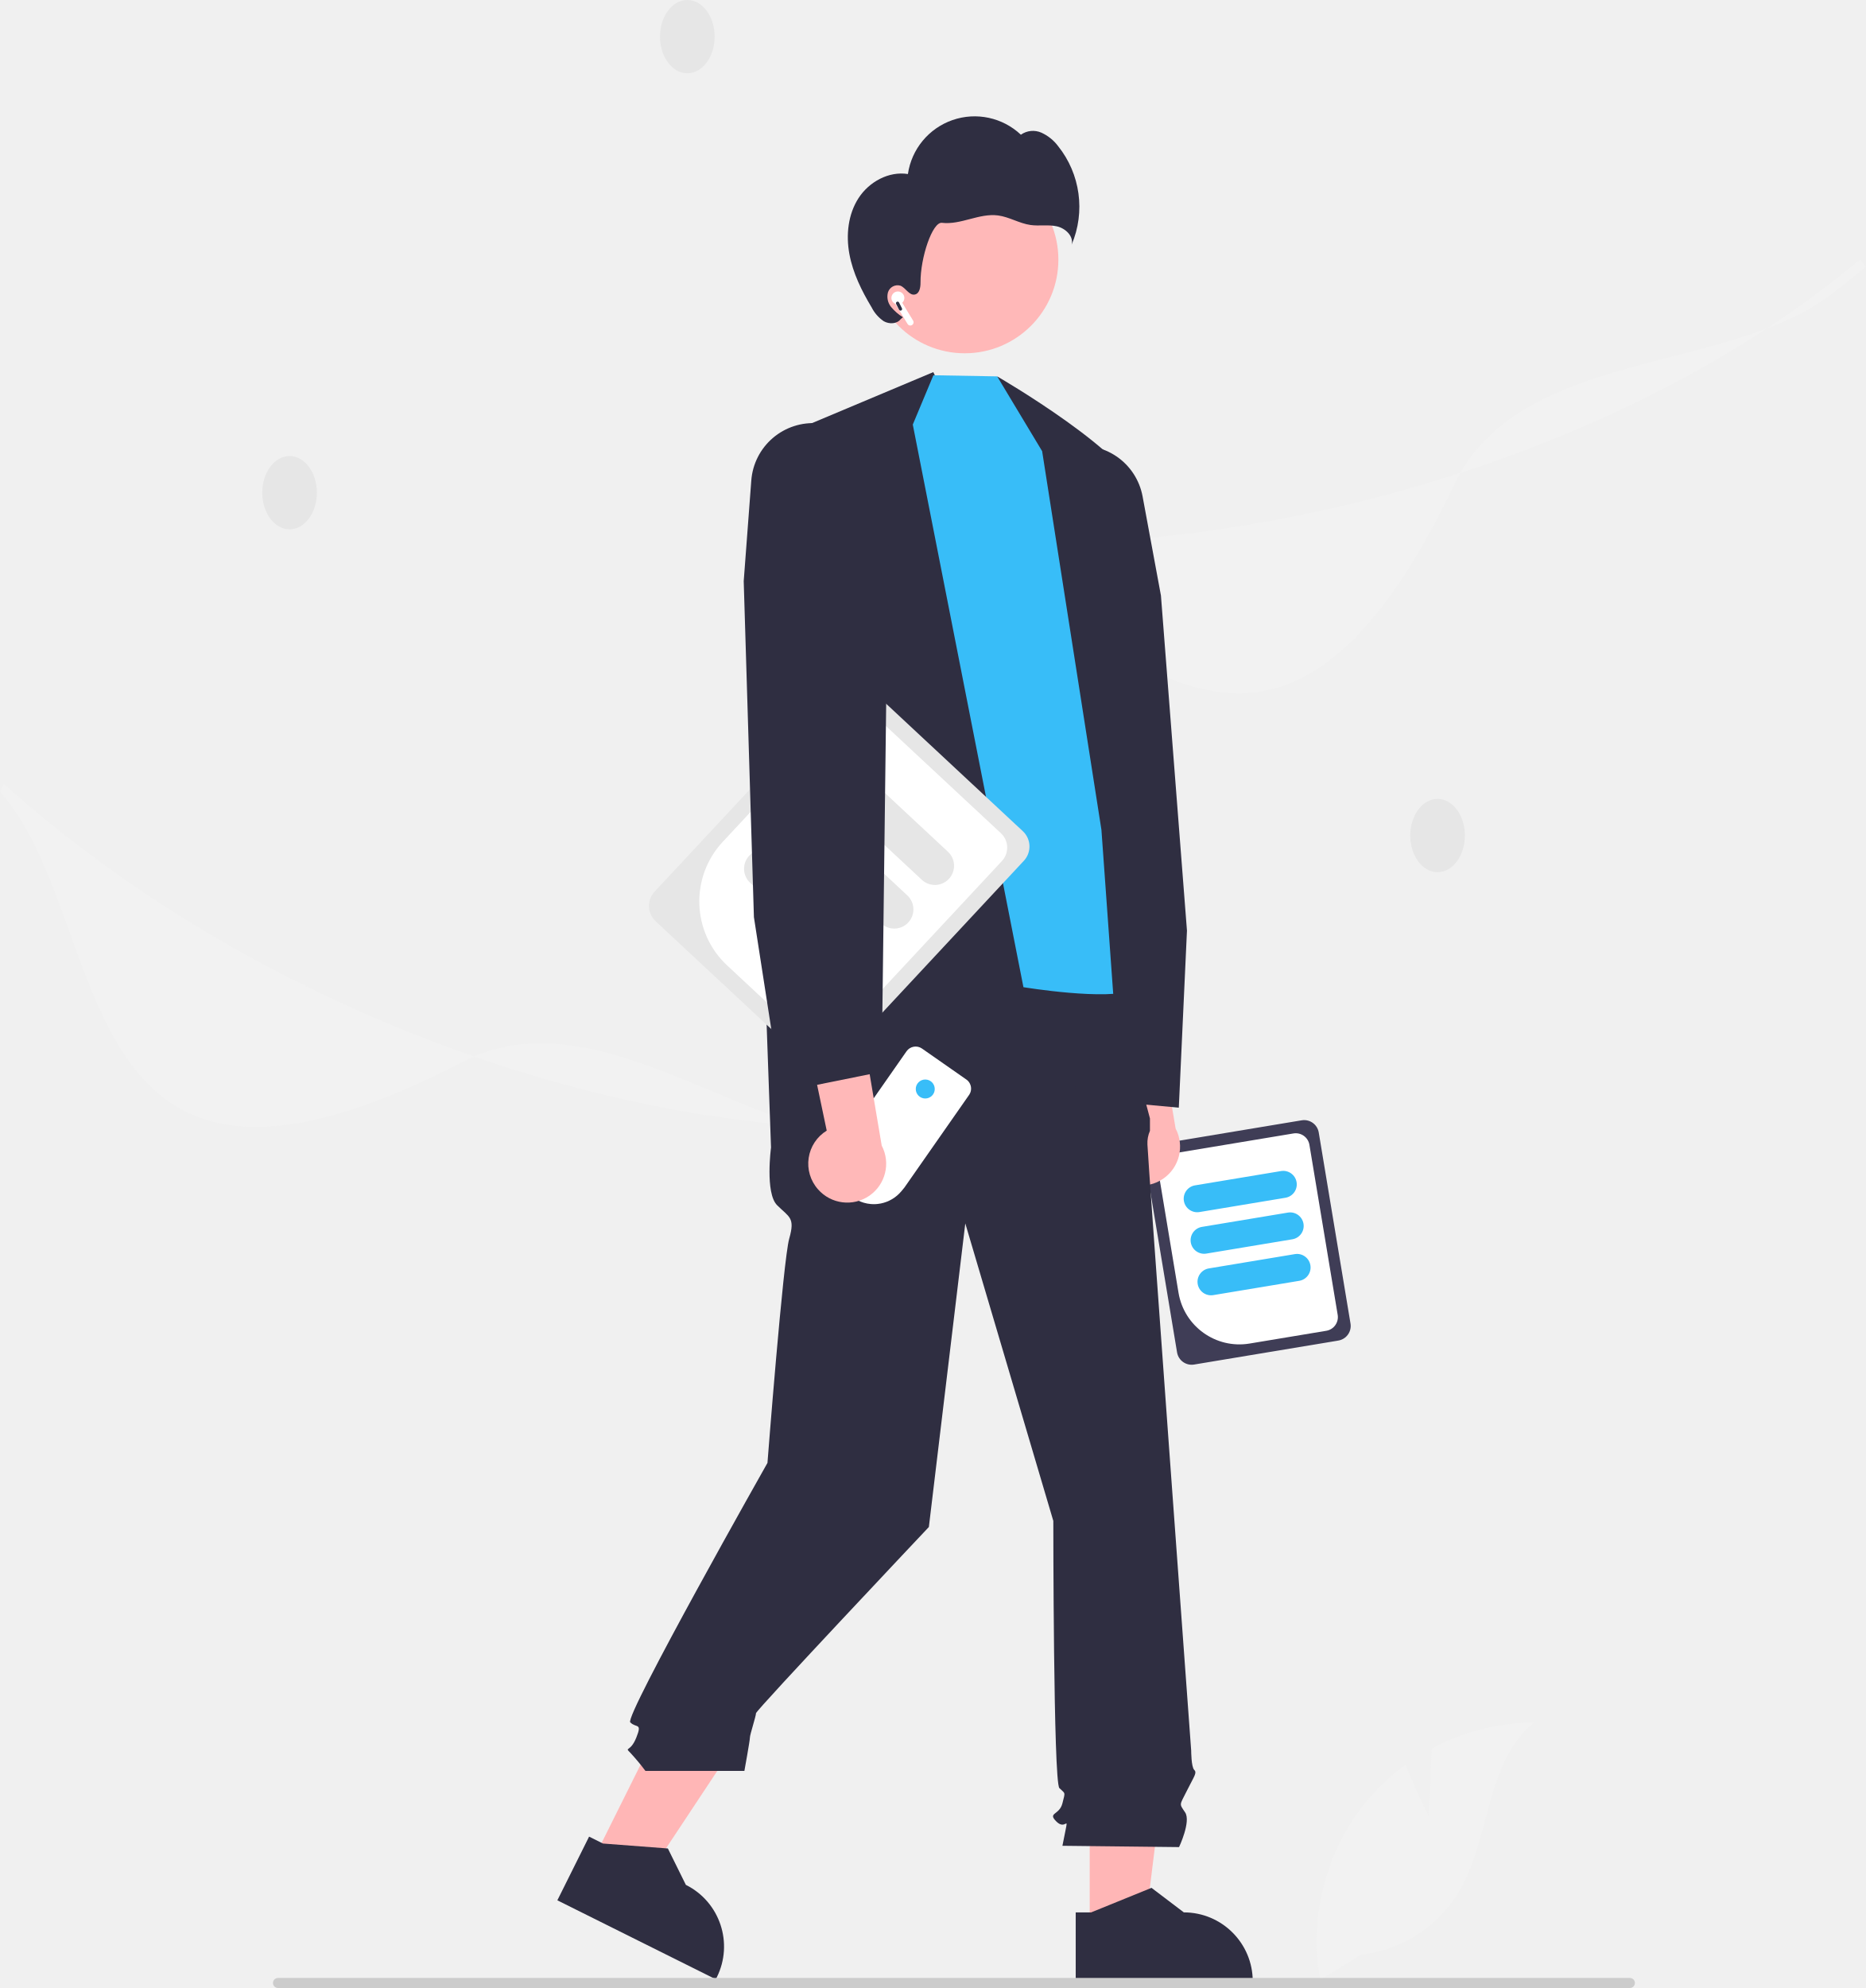
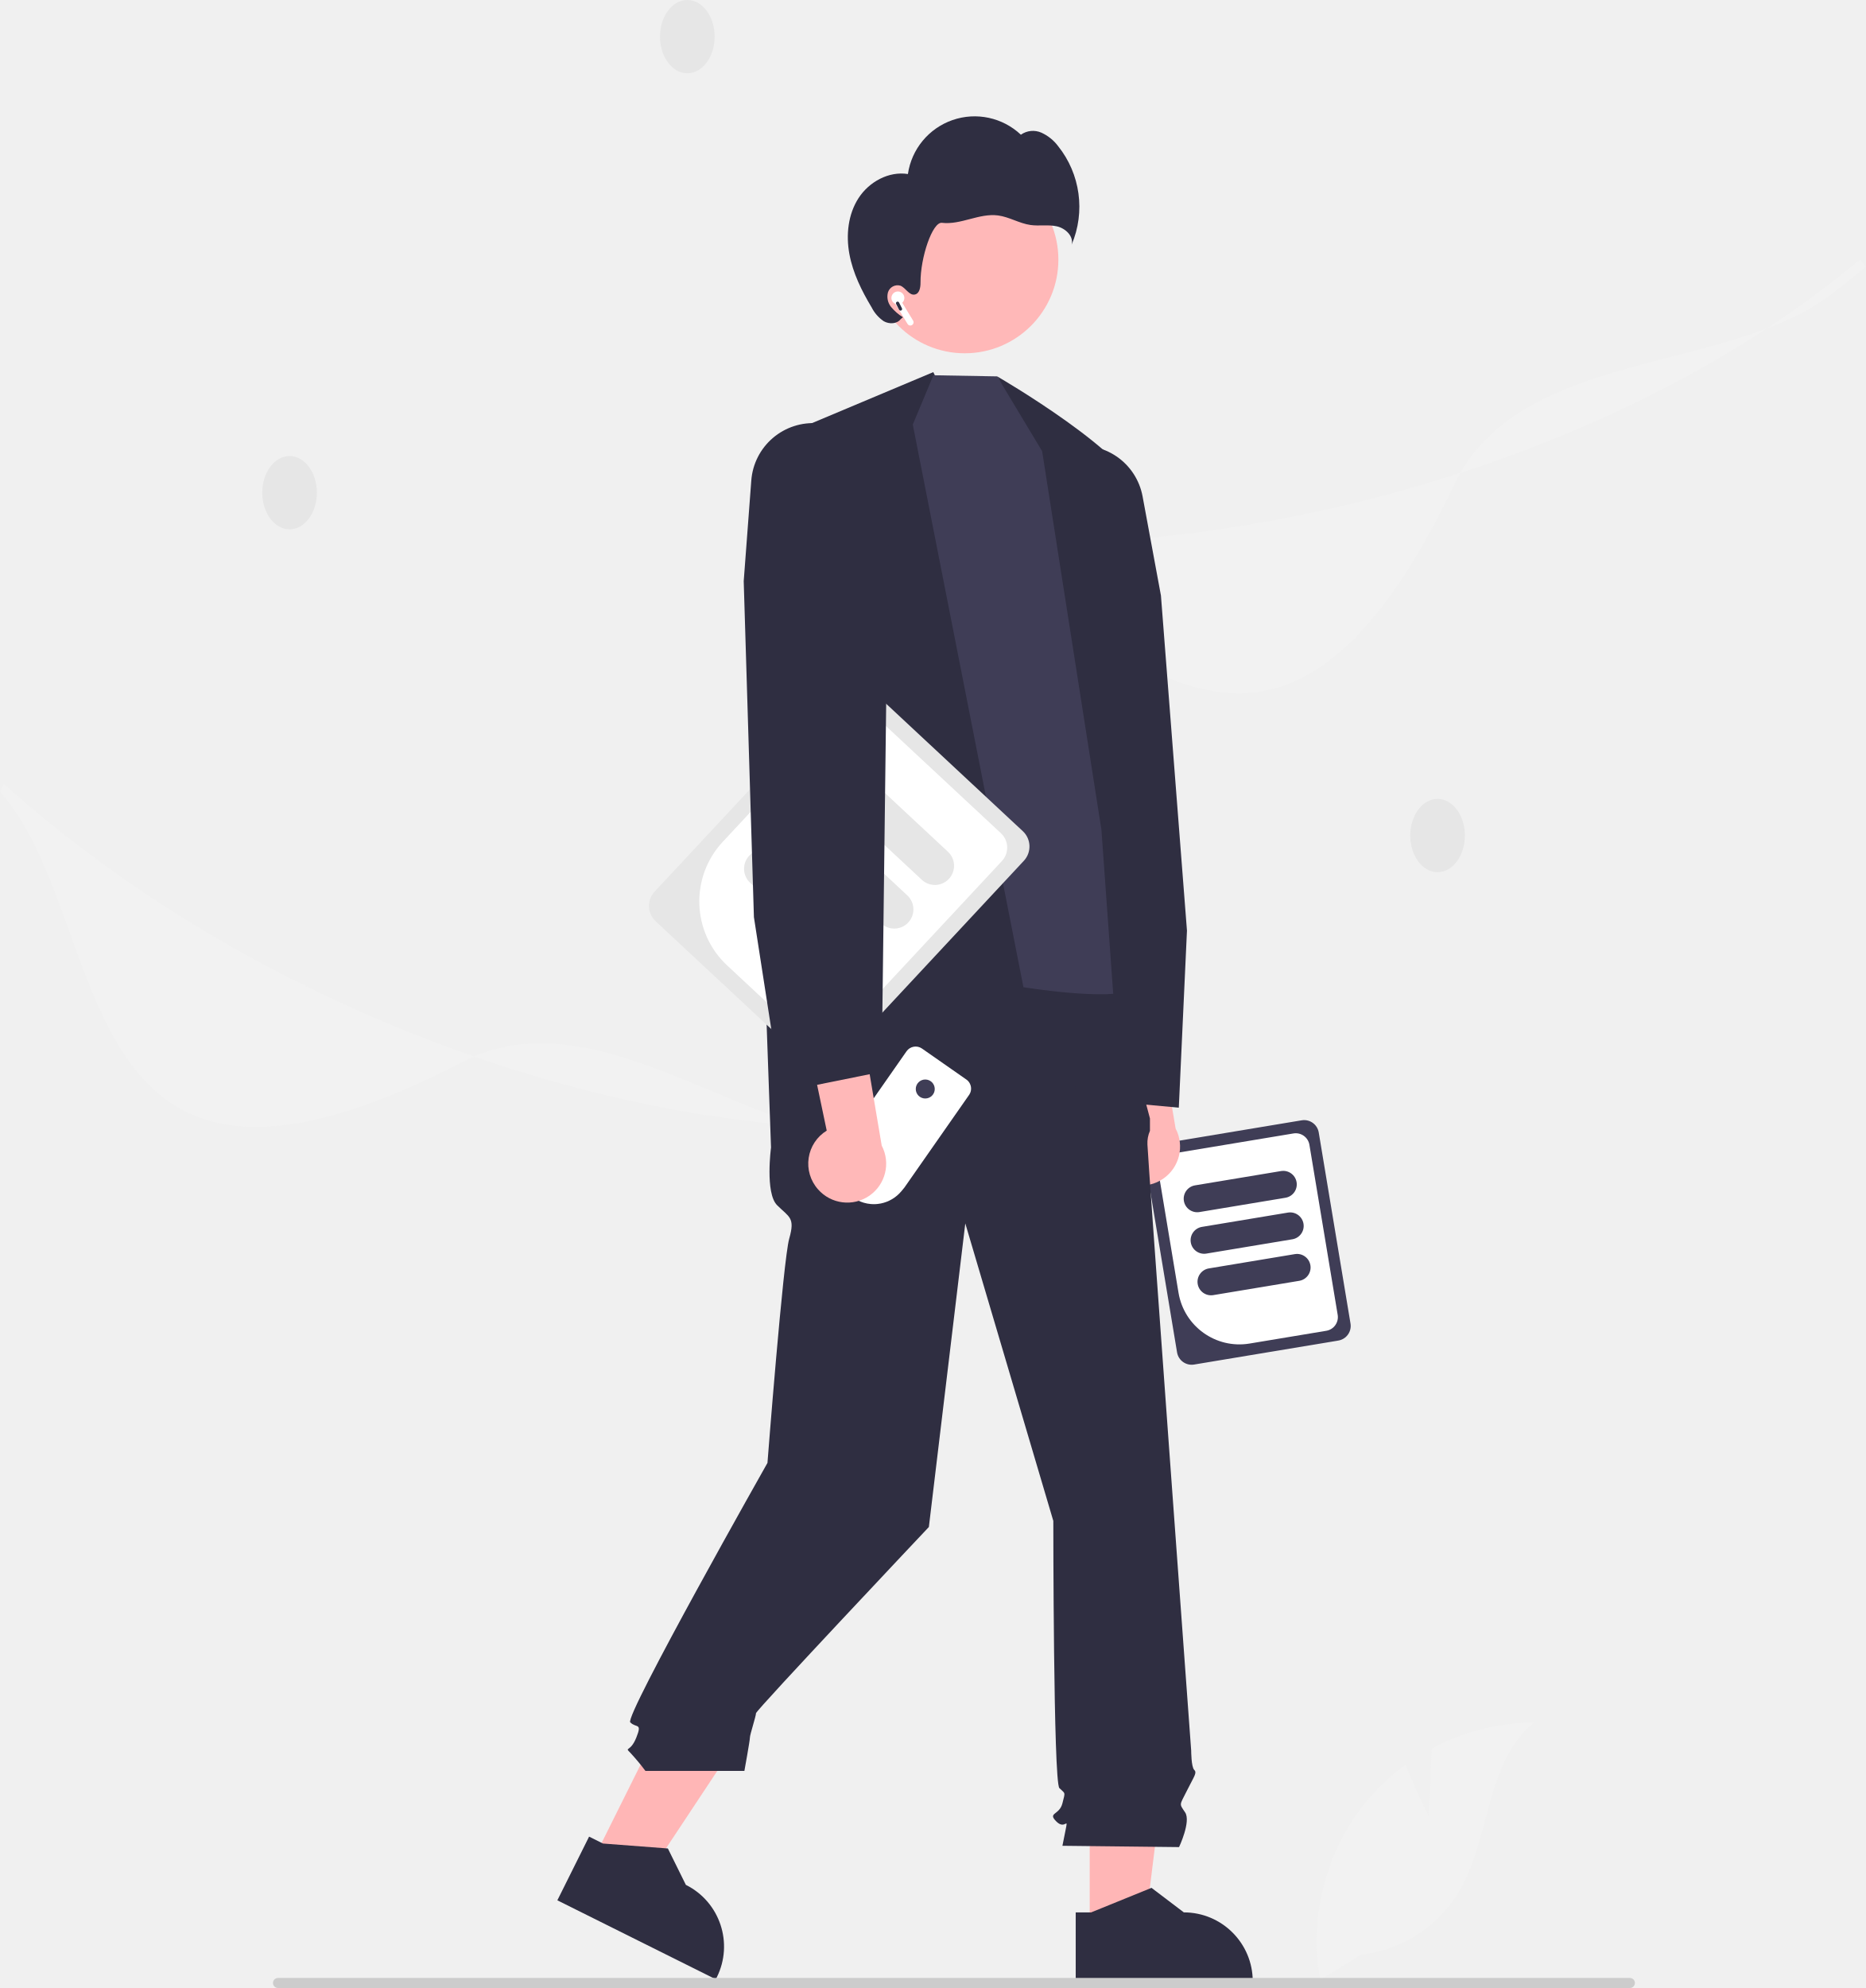
<svg xmlns="http://www.w3.org/2000/svg" width="577.009" height="614.651" viewBox="0 0 577.009 614.651" role="img" artist="Katerina Limpitsouni" source="https://undraw.co/">
  <path d="M582.477,494.539c-40.413,0-86.857-44.846-127.949-23.539-124.415,64.514-107.289-43.44-143.032-83.589l1.173-2.354c39.439,35.363,88.679,64.135,142.399,83.205,48.546,17.235,97.455,25.22,141.423,23.113l.076,2.829Q589.602,494.541,582.477,494.539Z" transform="translate(-311.4957 -142.6747)" fill="#f2f2f2" />
  <path d="M877.474,233.885c-32.216,24.4-96.316,16.691-116.208,58.487-60.228,126.545-111.754,30.148-164.488,19.724l-.486-2.585c52.79,4.378,109.414-2.415,163.751-19.648,49.104-15.571,92.915-38.736,126.692-66.962l1.769,2.209Q883.155,229.584,877.474,233.885Z" transform="translate(-311.4957 -142.6747)" fill="#f2f2f2" />
  <ellipse cx="89.545" cy="152.327" rx="8.447" ry="11.327" fill="#e6e6e6" />
  <ellipse cx="444.545" cy="258.327" rx="8.447" ry="11.327" fill="#e6e6e6" />
  <ellipse cx="212.545" cy="11.327" rx="8.447" ry="11.327" fill="#e6e6e6" />
  <path d="M675.485,560.806l-9.823-59.076a4.577,4.577,0,0,1,3.76-5.26l44.615-7.419a4.577,4.577,0,0,1,5.26,3.76l9.824,59.076a4.577,4.577,0,0,1-3.76,5.26l-44.615,7.419A4.577,4.577,0,0,1,675.485,560.806Z" transform="translate(-311.4957 -142.6747)" fill="#3f3d56" />
  <path d="M675.94,542.393l-6.315-37.979a4.286,4.286,0,0,1,3.521-4.926l38.343-6.376a4.287,4.287,0,0,1,4.926,3.521l8.742,52.569a4.287,4.287,0,0,1-3.522,4.926l-23.753,3.95A19.094,19.094,0,0,1,675.94,542.393Z" transform="translate(-311.4957 -142.6747)" fill="#fff" />
-   <path d="M677.595,513.979a4.189,4.189,0,0,1,3.441-4.814l26.598-4.423a4.184,4.184,0,1,1,1.373,8.255l-26.598,4.423A4.189,4.189,0,0,1,677.595,513.979Z" transform="translate(-311.4957 -142.6747)" fill="#38bdf8" />
-   <path d="M679.73,526.819a4.189,4.189,0,0,1,3.441-4.814l26.598-4.423a4.184,4.184,0,1,1,1.373,8.255l-26.598,4.423A4.189,4.189,0,0,1,679.73,526.819Z" transform="translate(-311.4957 -142.6747)" fill="#38bdf8" />
-   <path d="M681.865,539.66a4.189,4.189,0,0,1,3.441-4.814l26.598-4.423a4.184,4.184,0,1,1,1.373,8.255l-26.598,4.423A4.189,4.189,0,0,1,681.865,539.66Z" transform="translate(-311.4957 -142.6747)" fill="#38bdf8" />
+   <path d="M677.595,513.979a4.189,4.189,0,0,1,3.441-4.814l26.598-4.423a4.184,4.184,0,1,1,1.373,8.255l-26.598,4.423A4.189,4.189,0,0,1,677.595,513.979Z" transform="translate(-311.4957 -142.6747)" fill="#3f3d56" />
+   <path d="M679.73,526.819a4.189,4.189,0,0,1,3.441-4.814l26.598-4.423a4.184,4.184,0,1,1,1.373,8.255l-26.598,4.423A4.189,4.189,0,0,1,679.73,526.819Z" transform="translate(-311.4957 -142.6747)" fill="#3f3d56" />
+   <path d="M681.865,539.66a4.189,4.189,0,0,1,3.441-4.814l26.598-4.423a4.184,4.184,0,1,1,1.373,8.255l-26.598,4.423A4.189,4.189,0,0,1,681.865,539.66Z" transform="translate(-311.4957 -142.6747)" fill="#3f3d56" />
  <path d="M655.34,505.125a11.967,11.967,0,0,1,2.691-18.151L642.469,412.873l20.626,7.93,11.941,70.792a12.031,12.031,0,0,1-19.696,13.529Z" transform="translate(-311.4957 -142.6747)" fill="#ffb8b8" />
  <polygon points="336.978 596.816 353.955 596.815 362.032 531.329 336.975 531.33 336.978 596.816" fill="#ffb6b6" />
  <path d="M644.143,733.947l4.779-0,18.657-7.587,10,7.586h.001a21.309,21.309,0,0,1,21.308,21.307v.692l-54.743.002Z" transform="translate(-311.4957 -142.6747)" fill="#2f2e41" />
  <polygon points="183.573 574.742 198.768 582.315 235.209 527.31 212.783 516.133 183.573 574.742" fill="#ffb6b6" />
  <path d="M493.665,710.524l4.277,2.132,20.082,1.532L523.59,725.438l.001.001a21.309,21.309,0,0,1,9.565,28.575l-.309.62L483.852,730.215Z" transform="translate(-311.4957 -142.6747)" fill="#2f2e41" />
  <path d="M655.995,442.078l-107.949,2.816,1.877,52.567s-1.877,14.08,1.877,17.835,5.632,3.755,3.755,10.326-6.731,69.353-6.731,69.353-44.305,78.339-42.428,80.217,3.755,0,1.877,4.693-3.755,2.816-1.877,4.693a69.136,69.136,0,0,1,4.693,5.632h30.598s1.711-9.387,1.711-10.326,1.877-6.571,1.877-7.51,53.459-57.578,53.459-57.578l11.264-93.869,27.222,91.991s0,80.727,1.877,82.605,1.877.939.939,4.693-4.693,2.816-1.877,5.632,3.755-1.877,2.816,2.816l-.939,4.693,36.064.403s3.755-7.912,1.877-10.728-1.765-2.047.526-6.656,3.229-5.547,2.29-6.486-.939-5.931-.939-5.931S666.321,499.338,666.321,496.522a9.363,9.363,0,0,1,.78-4.223v-3.822L663.505,474.932Z" transform="translate(-311.4957 -142.6747)" fill="#2f2e41" />
  <path d="M753.306,704.211l.931-20.943a67.64,67.64,0,0,1,31.55-7.986c-15.153,12.389-13.259,36.269-23.532,52.929A40.686,40.686,0,0,1,732.42,747.012l-12.68,7.764a68.176,68.176,0,0,1,14.37-55.246A65.855,65.855,0,0,1,746.212,688.284C749.249,696.292,753.306,704.211,753.306,704.211Z" transform="translate(-311.4957 -142.6747)" fill="#f2f2f2" />
  <polygon points="288.604 115.052 342.675 224.404 332.096 357.116 263.002 350.803 250.612 131.022 288.604 115.052" fill="#2f2e41" />
  <path d="M676.025,485.14l-31.596-2.888-.049-.401L623.177,306.291l4.745-13.156a19.265,19.265,0,0,1,14.414-12.327V280.808a19.181,19.181,0,0,1,22.488,15.343l5.674,30.649,8.05,103.603Z" transform="translate(-311.4957 -142.6747)" fill="#2f2e41" />
-   <path d="M593.763,273.943l6.372-15.246,19.722.346,20.565,29.09,21.585,90.773s7.753,66.31,0,69.81-34.029-.822-34.029-.822Z" transform="translate(-311.4957 -142.6747)" fill="#38bdf8" />
+   <path d="M593.763,273.943l6.372-15.246,19.722.346,20.565,29.09,21.585,90.773s7.753,66.31,0,69.81-34.029-.822-34.029-.822Z" transform="translate(-311.4957 -142.6747)" fill="#3f3d56" />
  <path d="M619.857,259.044s42.483,24.558,44.145,37.377,7.225,169.719,7.225,169.719l-15.023-9.708-4.106-57.184L633.762,282.169Z" transform="translate(-311.4957 -142.6747)" fill="#2f2e41" />
  <circle cx="298.333" cy="80.273" r="28.954" fill="#ffb8b8" />
  <path d="M576.987,203.923c3.251-5.03,9.352-8.382,15.267-7.44a20.848,20.848,0,0,1,34.932-12.16,6.483,6.483,0,0,1,6.34-.634,13.367,13.367,0,0,1,5.151,4.134,30.001,30.001,0,0,1,4.198,30.52c.723-2.628-1.911-5.1-4.571-5.69-2.661-.59-5.452-.032-8.15-.416-3.458-.492-6.567-2.498-10.031-2.95-2.911-.379-5.838.367-8.677,1.115-2.839.748-5.759,1.511-8.674,1.165-2.915-.346-6.67,10.702-6.62,18.483.01,1.475-.294,3.368-1.735,3.681-1.775.385-2.803-2.064-4.492-2.732a3.125,3.125,0,0,0-3.833,2.038,5.095,5.095,0,0,0,.973,4.563,15.056,15.056,0,0,0,3.65,3.166l-.696.579c-1.157,1.529-3.558,1.595-5.226.649a11.278,11.278,0,0,1-3.752-4.272c-3.086-5.133-5.793-10.601-6.882-16.49S573.736,208.953,576.987,203.923Z" transform="translate(-311.4957 -142.6747)" fill="#2f2e41" />
  <path d="M513.921,418.352l57.845-62.06a6.484,6.484,0,0,1,9.154-.322l46.869,43.686a6.484,6.484,0,0,1,.322,9.154l-57.845,62.06a6.484,6.484,0,0,1-9.154.322l-46.869-43.686A6.484,6.484,0,0,1,513.921,418.352Z" transform="translate(-311.4957 -142.6747)" fill="#e6e6e6" />
  <path d="M534.988,402.958l37.188-39.898a6.072,6.072,0,0,1,8.573-.301l40.28,37.545a6.073,6.073,0,0,1,.302,8.573l-51.475,55.225a6.073,6.073,0,0,1-8.573.301l-24.953-23.258A27.049,27.049,0,0,1,534.988,402.958Z" transform="translate(-311.4957 -142.6747)" fill="#fff" />
  <path d="M568.322,380.271a5.934,5.934,0,0,1,8.377-.294l27.942,26.045a5.927,5.927,0,0,1-8.083,8.672l-27.942-26.045A5.934,5.934,0,0,1,568.322,380.271Z" transform="translate(-311.4957 -142.6747)" fill="#e6e6e6" />
  <path d="M555.749,393.761a5.934,5.934,0,0,1,8.377-.294l27.942,26.045a5.927,5.927,0,1,1-8.083,8.672L556.043,402.138A5.934,5.934,0,0,1,555.749,393.761Z" transform="translate(-311.4957 -142.6747)" fill="#e6e6e6" />
  <path d="M543.176,407.25a5.934,5.934,0,0,1,8.377-.294L579.495,433a5.927,5.927,0,0,1-8.083,8.672L543.47,415.627A5.934,5.934,0,0,1,543.176,407.25Z" transform="translate(-311.4957 -142.6747)" fill="#e6e6e6" />
  <path d="M611.162,481.22l-19.999,28.636-.932,1.123a11.106,11.106,0,0,1-6.34,3.785q-.528.106-1.06.159a10.832,10.832,0,0,1-1.318.054c-.252-.004-.504-.018-.755-.04a11.078,11.078,0,0,1-4.177-1.217l-8.532-5.959a3.423,3.423,0,0,1-1.364-1.981,3.474,3.474,0,0,1-.083-1.217,3.42,3.42,0,0,1,.598-1.587l24.625-35.261a3.441,3.441,0,0,1,4.786-.85l13.703,9.57c.032.023.064.046.096.069.02.015.041.031.06.047.028.02.054.042.08.064.034.027.066.055.097.083.029.026.057.053.086.08l.017.016c.036.035.071.07.105.106.034.036.068.073.1.11.023.027.046.055.069.082l.002.003c.066.082.128.168.186.257.019.027.036.055.053.083l.008.012c.014.023.028.045.04.068.04.067.077.137.112.208a3.533,3.533,0,0,1,.153.36c.015.039.027.079.039.119.011.032.021.065.03.099l.003.007.004.013c.009.029.017.058.024.086.014.055.027.111.038.167.003.015.007.03.009.046.003.015.005.031.008.047.003.015.005.031.008.045l.004.024c.007.046.012.091.017.136.006.057.011.114.014.171.003.047.005.094.006.14.001.043.001.084 0.0.127a.29.29,0,0,1-.001.032c-0.0.044-.003.087-.005.13-.007.109-.019.218-.036.325-.007.04-.014.079-.022.119-.009.048-.02.096-.031.143-.004.018-.009.036-.013.053-.007.026-.014.052-.021.078-.008.029-.017.058-.026.086l-.022.068c-.014.041-.028.08-.043.12-.009.024-.018.047-.028.071a3.435,3.435,0,0,1-.247.493c-.012.019-.024.038-.036.058C611.221,481.134,611.192,481.177,611.162,481.22Z" transform="translate(-311.4957 -142.6747)" fill="#fff" />
-   <circle cx="286.123" cy="336.698" r="2.936" fill="#38bdf8" />
+   <circle cx="286.123" cy="336.698" r="2.936" fill="#3f3d56" />
  <path d="M564.455,510.394a11.967,11.967,0,0,1,2.691-18.151l-15.562-74.101,20.626,7.93,11.941,70.792A12.031,12.031,0,0,1,564.455,510.394Z" transform="translate(-311.4957 -142.6747)" fill="#ffb8b8" />
  <path d="M553.028,480.325l-8.395-54.087-3.154-103.876,2.344-31.134a19.18,19.18,0,0,1,20.706-17.673,19.266,19.266,0,0,1,15.657,10.704l6.133,12.569-2.19,177.226Z" transform="translate(-311.4957 -142.6747)" fill="#2f2e41" />
  <path d="M817.065,755.772a1.549,1.549,0,0,1-1.553,1.553H397.462a1.553,1.553,0,0,1,0-3.106H815.512A1.549,1.549,0,0,1,817.065,755.772Z" transform="translate(-311.4957 -142.6747)" fill="#ccc" />
  <path d="M587.156,234.683a2,2,0,1,1,3.34,1.593l3.361,5.524a1,1,0,0,1-1.709,1.04l-3.78-6.211A1.995,1.995,0,0,1,587.156,234.683Z" transform="translate(-311.4957 -142.6747)" fill="#fff" />
  <rect x="589.01" y="235.82" width="1" height="3" rx="0.5" transform="translate(911.2402 41.08244) rotate(153.2366)" fill="#2f2e41" />
</svg>
